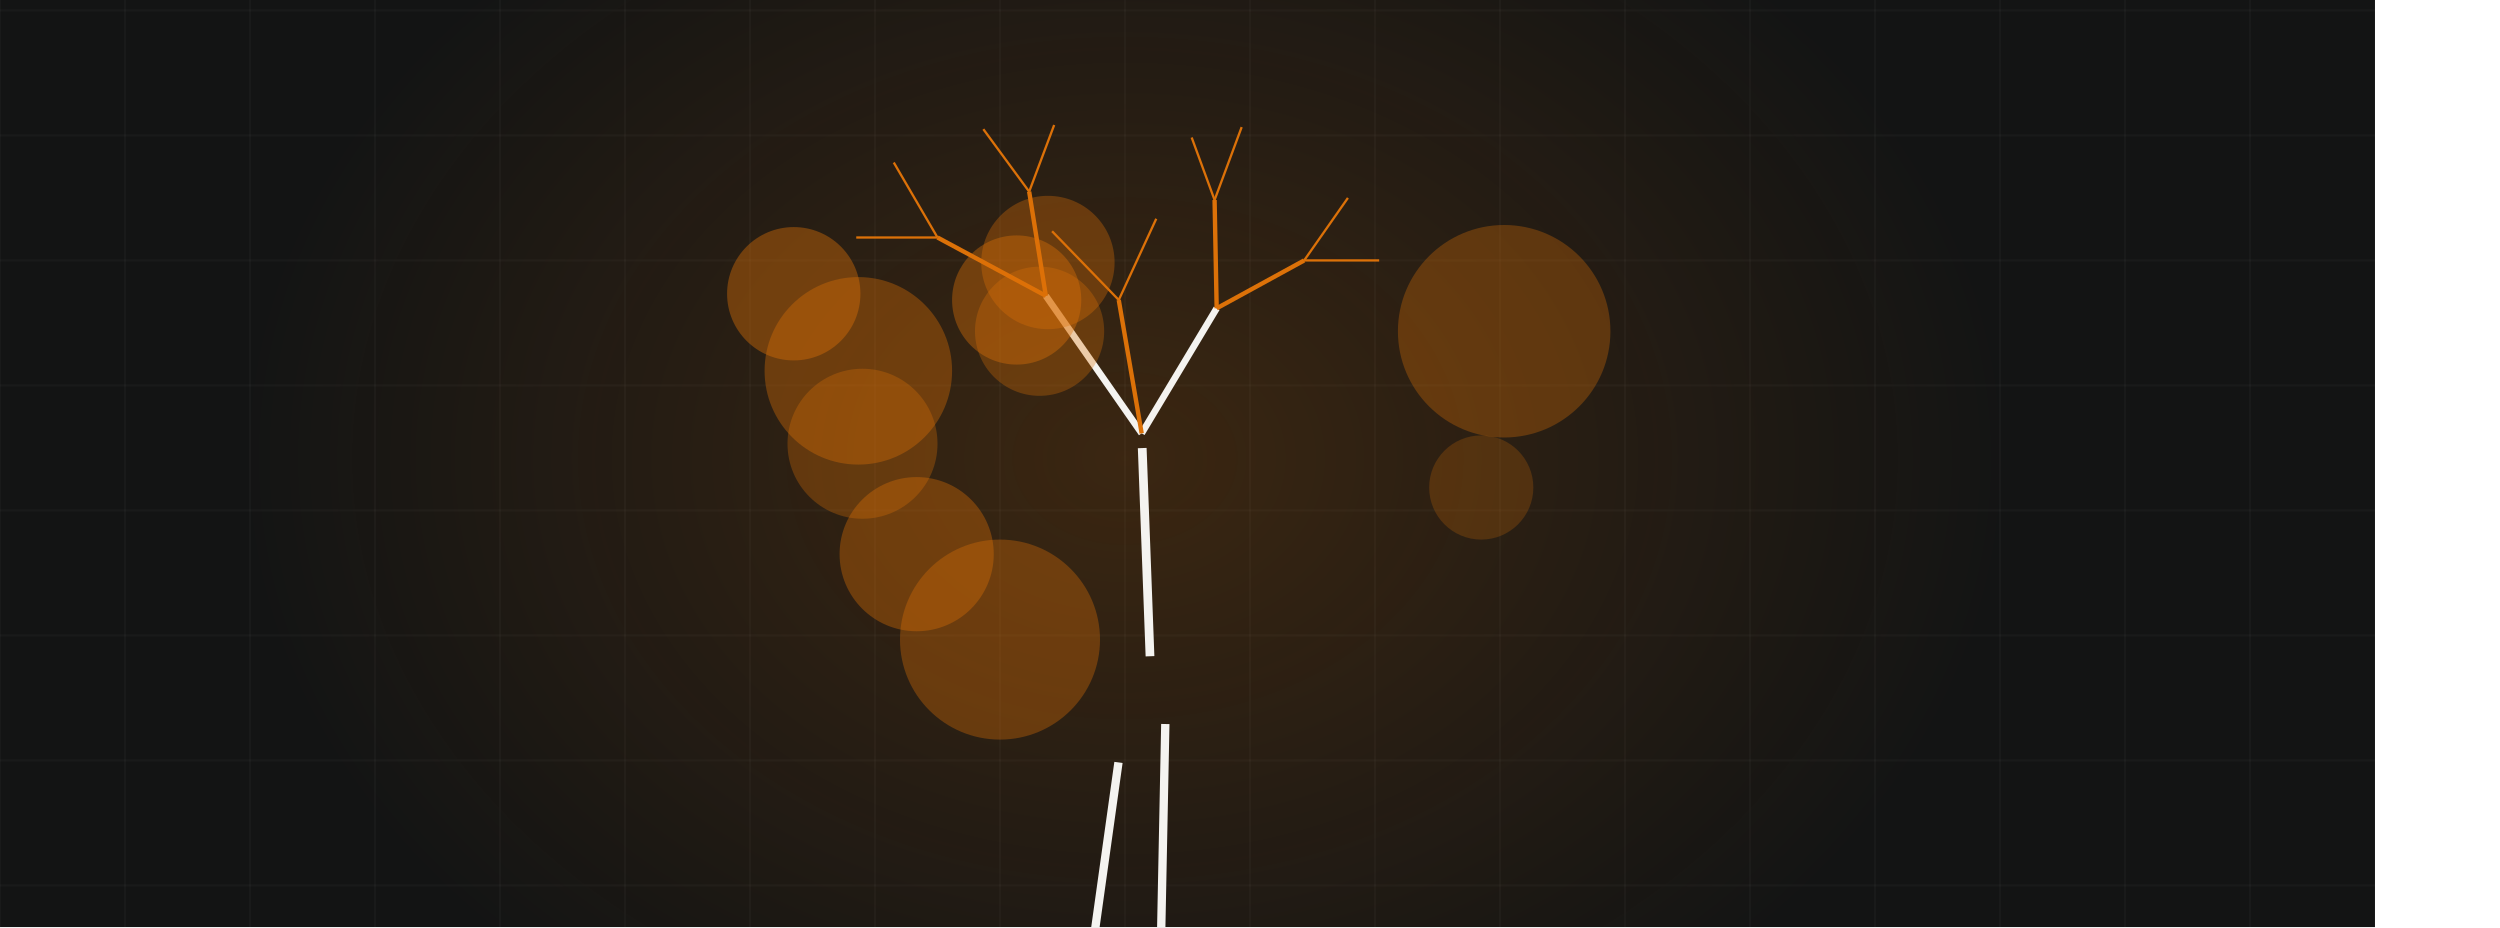
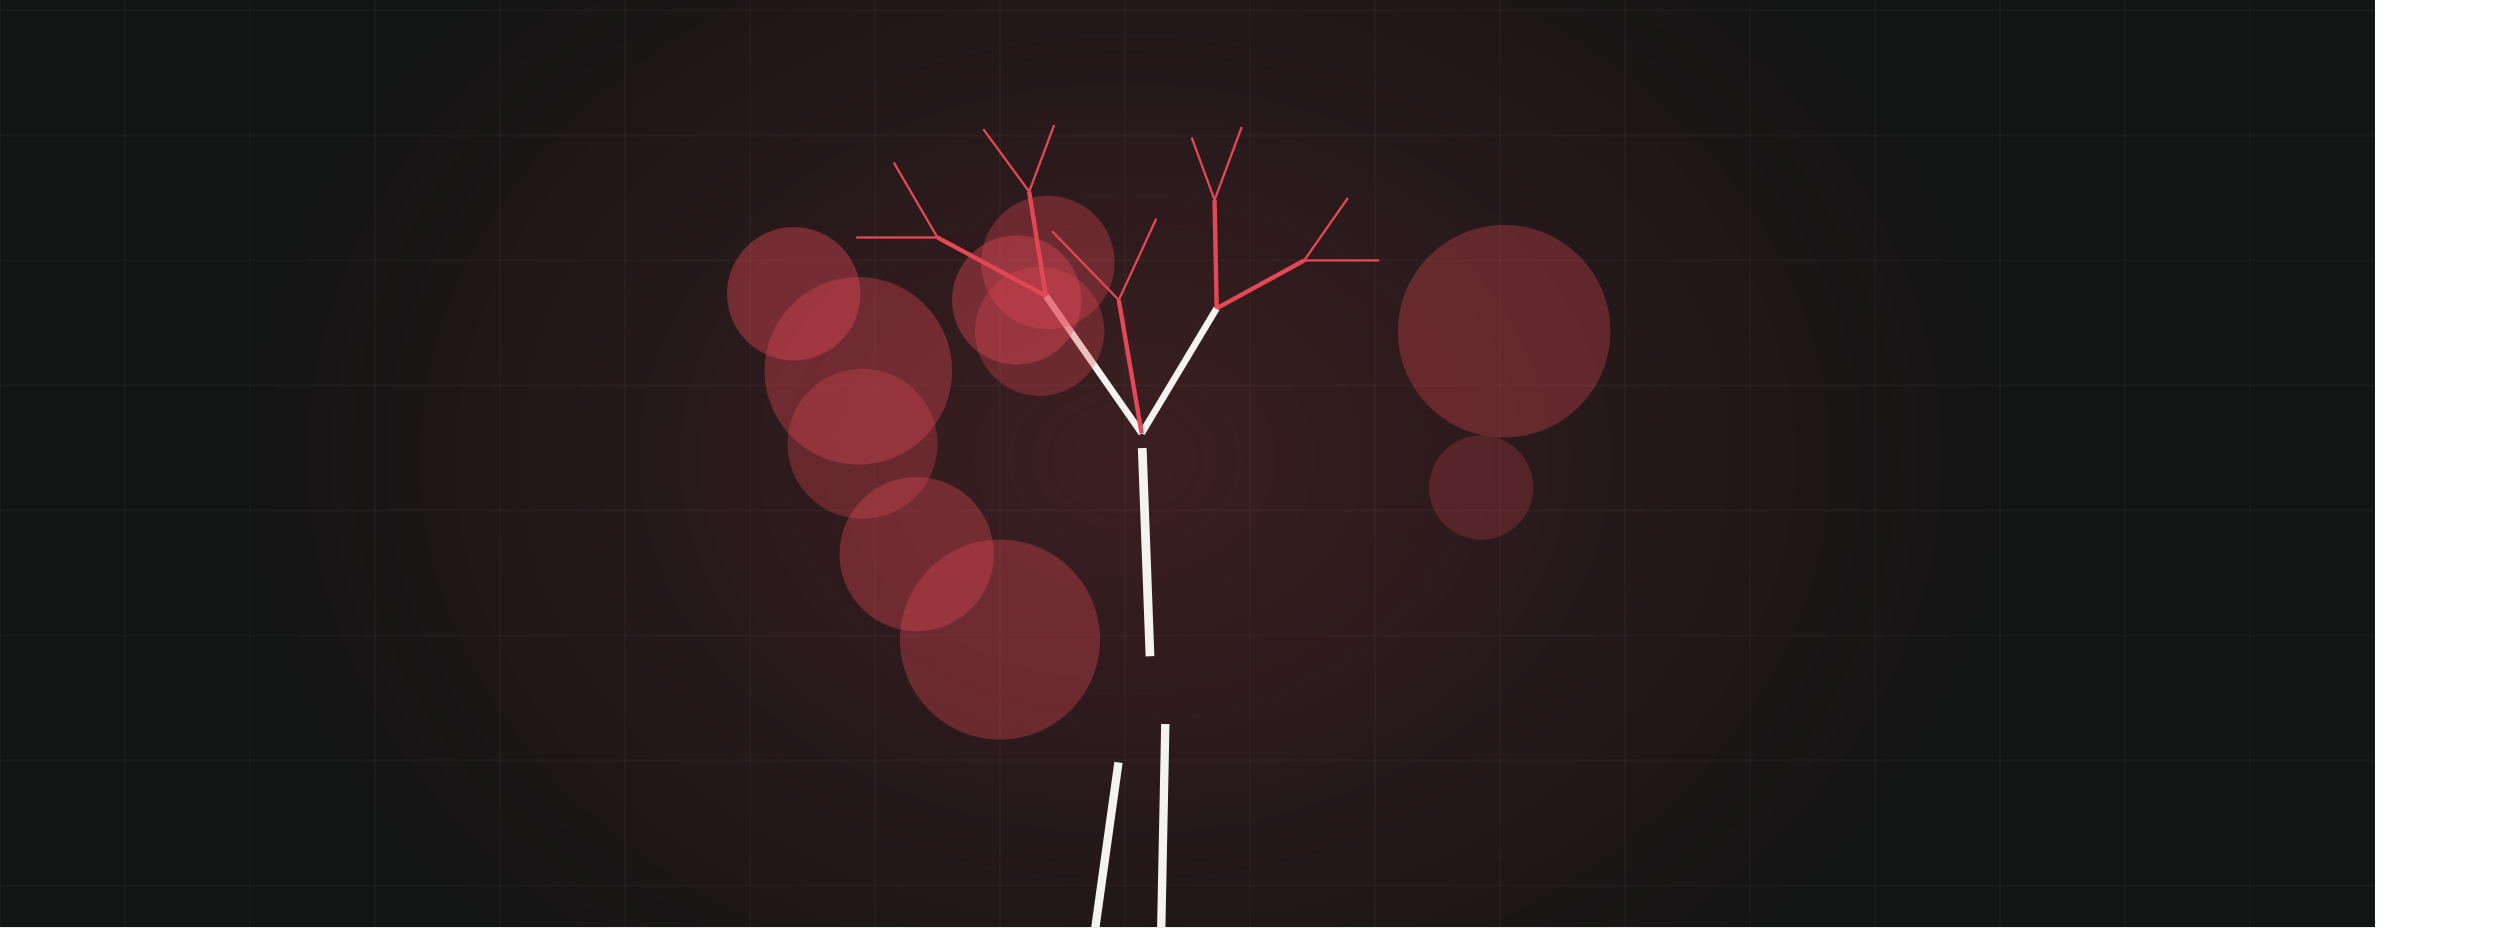
<svg xmlns="http://www.w3.org/2000/svg" viewBox="60 235 1200 445" width="1200" height="445" preserveAspectRatio="xMidYMid slice" role="img" aria-label="Tree drawing itself, leaning habit">
  <defs>
    <radialGradient id="glow">
-       <stop offset="0%" stop-color="#dc7108" stop-opacity=".20" />
-       <stop offset="100%" stop-color="#dc7108" stop-opacity="0" />
+       <stop offset="0%" stop-color="#e24856" stop-opacity=".20" />
+       <stop offset="100%" stop-color="#e24856" stop-opacity="0" />
    </radialGradient>
  </defs>
  <style>.dw{stroke-dasharray:100;stroke-dashoffset:100;animation:dw 12.13s ease-in-out infinite}@keyframes dw{0%{stroke-dashoffset:100}24%{stroke-dashoffset:0}84%{stroke-dashoffset:0;opacity:1}95%{stroke-dashoffset:0;opacity:0}100%{stroke-dashoffset:100;opacity:0}}.leaf{opacity:0;animation:lf 12.13s ease-in-out infinite}@keyframes lf{0%,30%{opacity:0;transform:scale(.5)}48%{opacity:1;transform:scale(1)}84%{opacity:1}95%,100%{opacity:0}}@media (prefers-reduced-motion: reduce){*{animation:none!important}.dw{stroke-dashoffset:0!important}[class]{opacity:1!important}}/*rest-state*/.dw{stroke-dashoffset:0;opacity:1}.leaf{opacity:1}</style>
  <rect width="1200" height="900" fill="#131414" />
  <line x1="0" y1="0" x2="0" y2="900" stroke="#f4f3f0" stroke-width="1" opacity=".028" />
  <line x1="60" y1="0" x2="60" y2="900" stroke="#f4f3f0" stroke-width="1" opacity=".028" />
  <line x1="120" y1="0" x2="120" y2="900" stroke="#f4f3f0" stroke-width="1" opacity=".028" />
  <line x1="180" y1="0" x2="180" y2="900" stroke="#f4f3f0" stroke-width="1" opacity=".028" />
  <line x1="240" y1="0" x2="240" y2="900" stroke="#f4f3f0" stroke-width="1" opacity=".028" />
  <line x1="300" y1="0" x2="300" y2="900" stroke="#f4f3f0" stroke-width="1" opacity=".028" />
  <line x1="360" y1="0" x2="360" y2="900" stroke="#f4f3f0" stroke-width="1" opacity=".028" />
  <line x1="420" y1="0" x2="420" y2="900" stroke="#f4f3f0" stroke-width="1" opacity=".028" />
  <line x1="480" y1="0" x2="480" y2="900" stroke="#f4f3f0" stroke-width="1" opacity=".028" />
  <line x1="540" y1="0" x2="540" y2="900" stroke="#f4f3f0" stroke-width="1" opacity=".028" />
  <line x1="600" y1="0" x2="600" y2="900" stroke="#f4f3f0" stroke-width="1" opacity=".028" />
  <line x1="660" y1="0" x2="660" y2="900" stroke="#f4f3f0" stroke-width="1" opacity=".028" />
  <line x1="720" y1="0" x2="720" y2="900" stroke="#f4f3f0" stroke-width="1" opacity=".028" />
  <line x1="780" y1="0" x2="780" y2="900" stroke="#f4f3f0" stroke-width="1" opacity=".028" />
  <line x1="840" y1="0" x2="840" y2="900" stroke="#f4f3f0" stroke-width="1" opacity=".028" />
  <line x1="900" y1="0" x2="900" y2="900" stroke="#f4f3f0" stroke-width="1" opacity=".028" />
  <line x1="960" y1="0" x2="960" y2="900" stroke="#f4f3f0" stroke-width="1" opacity=".028" />
  <line x1="1020" y1="0" x2="1020" y2="900" stroke="#f4f3f0" stroke-width="1" opacity=".028" />
  <line x1="1080" y1="0" x2="1080" y2="900" stroke="#f4f3f0" stroke-width="1" opacity=".028" />
  <line x1="1140" y1="0" x2="1140" y2="900" stroke="#f4f3f0" stroke-width="1" opacity=".028" />
  <line x1="1200" y1="0" x2="1200" y2="900" stroke="#f4f3f0" stroke-width="1" opacity=".028" />
  <line x1="0" y1="0" x2="1200" y2="0" stroke="#f4f3f0" stroke-width="1" opacity=".028" />
  <line x1="0" y1="60" x2="1200" y2="60" stroke="#f4f3f0" stroke-width="1" opacity=".028" />
  <line x1="0" y1="120" x2="1200" y2="120" stroke="#f4f3f0" stroke-width="1" opacity=".028" />
  <line x1="0" y1="180" x2="1200" y2="180" stroke="#f4f3f0" stroke-width="1" opacity=".028" />
  <line x1="0" y1="240" x2="1200" y2="240" stroke="#f4f3f0" stroke-width="1" opacity=".028" />
  <line x1="0" y1="300" x2="1200" y2="300" stroke="#f4f3f0" stroke-width="1" opacity=".028" />
  <line x1="0" y1="360" x2="1200" y2="360" stroke="#f4f3f0" stroke-width="1" opacity=".028" />
  <line x1="0" y1="420" x2="1200" y2="420" stroke="#f4f3f0" stroke-width="1" opacity=".028" />
  <line x1="0" y1="480" x2="1200" y2="480" stroke="#f4f3f0" stroke-width="1" opacity=".028" />
  <line x1="0" y1="540" x2="1200" y2="540" stroke="#f4f3f0" stroke-width="1" opacity=".028" />
  <line x1="0" y1="600" x2="1200" y2="600" stroke="#f4f3f0" stroke-width="1" opacity=".028" />
  <line x1="0" y1="660" x2="1200" y2="660" stroke="#f4f3f0" stroke-width="1" opacity=".028" />
  <line x1="0" y1="720" x2="1200" y2="720" stroke="#f4f3f0" stroke-width="1" opacity=".028" />
  <line x1="0" y1="780" x2="1200" y2="780" stroke="#f4f3f0" stroke-width="1" opacity=".028" />
  <line x1="0" y1="840" x2="1200" y2="840" stroke="#f4f3f0" stroke-width="1" opacity=".028" />
  <line x1="0" y1="900" x2="1200" y2="900" stroke="#f4f3f0" stroke-width="1" opacity=".028" />
  <ellipse cx="600" cy="455" rx="430" ry="330" fill="url(#glow)" />
  <path class="dw" d="M560,700 L640,700" pathLength="100" stroke="#f4f3f0" stroke-width="4" fill="none" opacity=".45" style="animation-delay:0s" />
  <path class="dw" d="M583,700 L604,550 L620,550 L617,700 Z" pathLength="100" stroke="#f4f3f0" stroke-width="4" fill="none" style="animation-delay:.15s" />
  <path class="dw" d="M612,550 L608,443" pathLength="100" stroke="#f4f3f0" stroke-width="4.2" fill="none" opacity="0.89" style="animation-delay:0.45s" />
  <path class="dw" d="M608,443 L644,383" pathLength="100" stroke="#f4f3f0" stroke-width="3.2" fill="none" opacity="0.78" style="animation-delay:0.55s" />
-   <path class="dw" d="M644,383 L686,360" pathLength="100" stroke="#dc7108" stroke-width="2.1" fill="none" opacity="0.67" style="animation-delay:0.65s" />
-   <path class="dw" d="M686,360 L722,360" pathLength="100" stroke="#dc7108" stroke-width="1.1" fill="none" opacity="0.56" style="animation-delay:0.75s" />
-   <path class="dw" d="M686,360 L707,330" pathLength="100" stroke="#dc7108" stroke-width="1.1" fill="none" opacity="0.56" style="animation-delay:0.75s" />
-   <path class="dw" d="M644,383 L643,331" pathLength="100" stroke="#dc7108" stroke-width="2.1" fill="none" opacity="0.67" style="animation-delay:0.65s" />
-   <path class="dw" d="M643,331 L656,296" pathLength="100" stroke="#dc7108" stroke-width="1.1" fill="none" opacity="0.56" style="animation-delay:0.75s" />
-   <path class="dw" d="M643,331 L632,301" pathLength="100" stroke="#dc7108" stroke-width="1.1" fill="none" opacity="0.56" style="animation-delay:0.75s" />
+   <path class="dw" d="M644,383 L686,360" pathLength="100" stroke="#e24856" stroke-width="2.1" fill="none" opacity="0.67" style="animation-delay:0.65s" />
+   <path class="dw" d="M686,360 L722,360" pathLength="100" stroke="#e24856" stroke-width="1.1" fill="none" opacity="0.56" style="animation-delay:0.75s" />
+   <path class="dw" d="M686,360 L707,330" pathLength="100" stroke="#e24856" stroke-width="1.1" fill="none" opacity="0.56" style="animation-delay:0.75s" />
+   <path class="dw" d="M644,383 L643,331" pathLength="100" stroke="#e24856" stroke-width="2.1" fill="none" opacity="0.67" style="animation-delay:0.65s" />
+   <path class="dw" d="M643,331 L656,296" pathLength="100" stroke="#e24856" stroke-width="1.1" fill="none" opacity="0.56" style="animation-delay:0.75s" />
+   <path class="dw" d="M643,331 L632,301" pathLength="100" stroke="#e24856" stroke-width="1.1" fill="none" opacity="0.56" style="animation-delay:0.75s" />
  <path class="dw" d="M608,443 L562,377" pathLength="100" stroke="#f4f3f0" stroke-width="3.2" fill="none" opacity="0.78" style="animation-delay:0.55s" />
-   <path class="dw" d="M562,377 L554,327" pathLength="100" stroke="#dc7108" stroke-width="2.1" fill="none" opacity="0.67" style="animation-delay:0.65s" />
-   <path class="dw" d="M554,327 L566,295" pathLength="100" stroke="#dc7108" stroke-width="1.1" fill="none" opacity="0.56" style="animation-delay:0.75s" />
-   <path class="dw" d="M554,327 L532,297" pathLength="100" stroke="#dc7108" stroke-width="1.1" fill="none" opacity="0.56" style="animation-delay:0.75s" />
-   <path class="dw" d="M562,377 L510,349" pathLength="100" stroke="#dc7108" stroke-width="2.1" fill="none" opacity="0.67" style="animation-delay:0.65s" />
-   <path class="dw" d="M510,349 L489,313" pathLength="100" stroke="#dc7108" stroke-width="1.1" fill="none" opacity="0.56" style="animation-delay:0.75s" />
-   <path class="dw" d="M510,349 L471,349" pathLength="100" stroke="#dc7108" stroke-width="1.1" fill="none" opacity="0.56" style="animation-delay:0.75s" />
-   <path class="dw" d="M608,443 L597,379" pathLength="100" stroke="#dc7108" stroke-width="2.1" fill="none" opacity="0.67" style="animation-delay:0.59s" />
-   <path class="dw" d="M597,379 L615,340" pathLength="100" stroke="#dc7108" stroke-width="1.1" fill="none" opacity="0.56" style="animation-delay:0.69s" />
-   <path class="dw" d="M597,379 L565,346" pathLength="100" stroke="#dc7108" stroke-width="1.1" fill="none" opacity="0.56" style="animation-delay:0.69s" />
-   <circle class="leaf" cx="559" cy="394" r="31" fill="#dc7108" fill-opacity="0.31" style="animation-delay:1.90s" />
-   <circle class="leaf" cx="472" cy="413" r="45" fill="#dc7108" fill-opacity="0.37" style="animation-delay:1.96s" />
-   <circle class="leaf" cx="548" cy="379" r="31" fill="#dc7108" fill-opacity="0.39" style="animation-delay:2.02s" />
-   <circle class="leaf" cx="771" cy="469" r="25" fill="#dc7108" fill-opacity="0.23" style="animation-delay:2.08s" />
-   <circle class="leaf" cx="540" cy="542" r="48" fill="#dc7108" fill-opacity="0.35" style="animation-delay:2.14s" />
-   <circle class="leaf" cx="441" cy="376" r="32" fill="#dc7108" fill-opacity="0.41" style="animation-delay:2.20s" />
-   <circle class="leaf" cx="563" cy="361" r="32" fill="#dc7108" fill-opacity="0.34" style="animation-delay:2.26s" />
-   <circle class="leaf" cx="500" cy="501" r="37" fill="#dc7108" fill-opacity="0.37" style="animation-delay:2.32s" />
-   <circle class="leaf" cx="474" cy="448" r="36" fill="#dc7108" fill-opacity="0.31" style="animation-delay:2.38s" />
-   <circle class="leaf" cx="782" cy="394" r="51" fill="#dc7108" fill-opacity="0.32" style="animation-delay:2.44s" />
+   <path class="dw" d="M562,377 L554,327" pathLength="100" stroke="#e24856" stroke-width="2.1" fill="none" opacity="0.67" style="animation-delay:0.65s" />
+   <path class="dw" d="M554,327 L566,295" pathLength="100" stroke="#e24856" stroke-width="1.1" fill="none" opacity="0.56" style="animation-delay:0.75s" />
+   <path class="dw" d="M554,327 L532,297" pathLength="100" stroke="#e24856" stroke-width="1.1" fill="none" opacity="0.56" style="animation-delay:0.75s" />
+   <path class="dw" d="M562,377 L510,349" pathLength="100" stroke="#e24856" stroke-width="2.1" fill="none" opacity="0.67" style="animation-delay:0.65s" />
+   <path class="dw" d="M510,349 L489,313" pathLength="100" stroke="#e24856" stroke-width="1.1" fill="none" opacity="0.56" style="animation-delay:0.75s" />
+   <path class="dw" d="M510,349 L471,349" pathLength="100" stroke="#e24856" stroke-width="1.1" fill="none" opacity="0.56" style="animation-delay:0.75s" />
+   <path class="dw" d="M608,443 L597,379" pathLength="100" stroke="#e24856" stroke-width="2.1" fill="none" opacity="0.67" style="animation-delay:0.59s" />
+   <path class="dw" d="M597,379 L615,340" pathLength="100" stroke="#e24856" stroke-width="1.1" fill="none" opacity="0.56" style="animation-delay:0.69s" />
+   <path class="dw" d="M597,379 L565,346" pathLength="100" stroke="#e24856" stroke-width="1.1" fill="none" opacity="0.56" style="animation-delay:0.69s" />
+   <circle class="leaf" cx="559" cy="394" r="31" fill="#e24856" fill-opacity="0.31" style="animation-delay:1.90s" />
+   <circle class="leaf" cx="472" cy="413" r="45" fill="#e24856" fill-opacity="0.37" style="animation-delay:1.96s" />
+   <circle class="leaf" cx="548" cy="379" r="31" fill="#e24856" fill-opacity="0.39" style="animation-delay:2.02s" />
+   <circle class="leaf" cx="771" cy="469" r="25" fill="#e24856" fill-opacity="0.23" style="animation-delay:2.08s" />
+   <circle class="leaf" cx="540" cy="542" r="48" fill="#e24856" fill-opacity="0.35" style="animation-delay:2.14s" />
+   <circle class="leaf" cx="441" cy="376" r="32" fill="#e24856" fill-opacity="0.41" style="animation-delay:2.20s" />
+   <circle class="leaf" cx="563" cy="361" r="32" fill="#e24856" fill-opacity="0.34" style="animation-delay:2.26s" />
+   <circle class="leaf" cx="500" cy="501" r="37" fill="#e24856" fill-opacity="0.37" style="animation-delay:2.32s" />
+   <circle class="leaf" cx="474" cy="448" r="36" fill="#e24856" fill-opacity="0.31" style="animation-delay:2.38s" />
+   <circle class="leaf" cx="782" cy="394" r="51" fill="#e24856" fill-opacity="0.32" style="animation-delay:2.44s" />
</svg>
